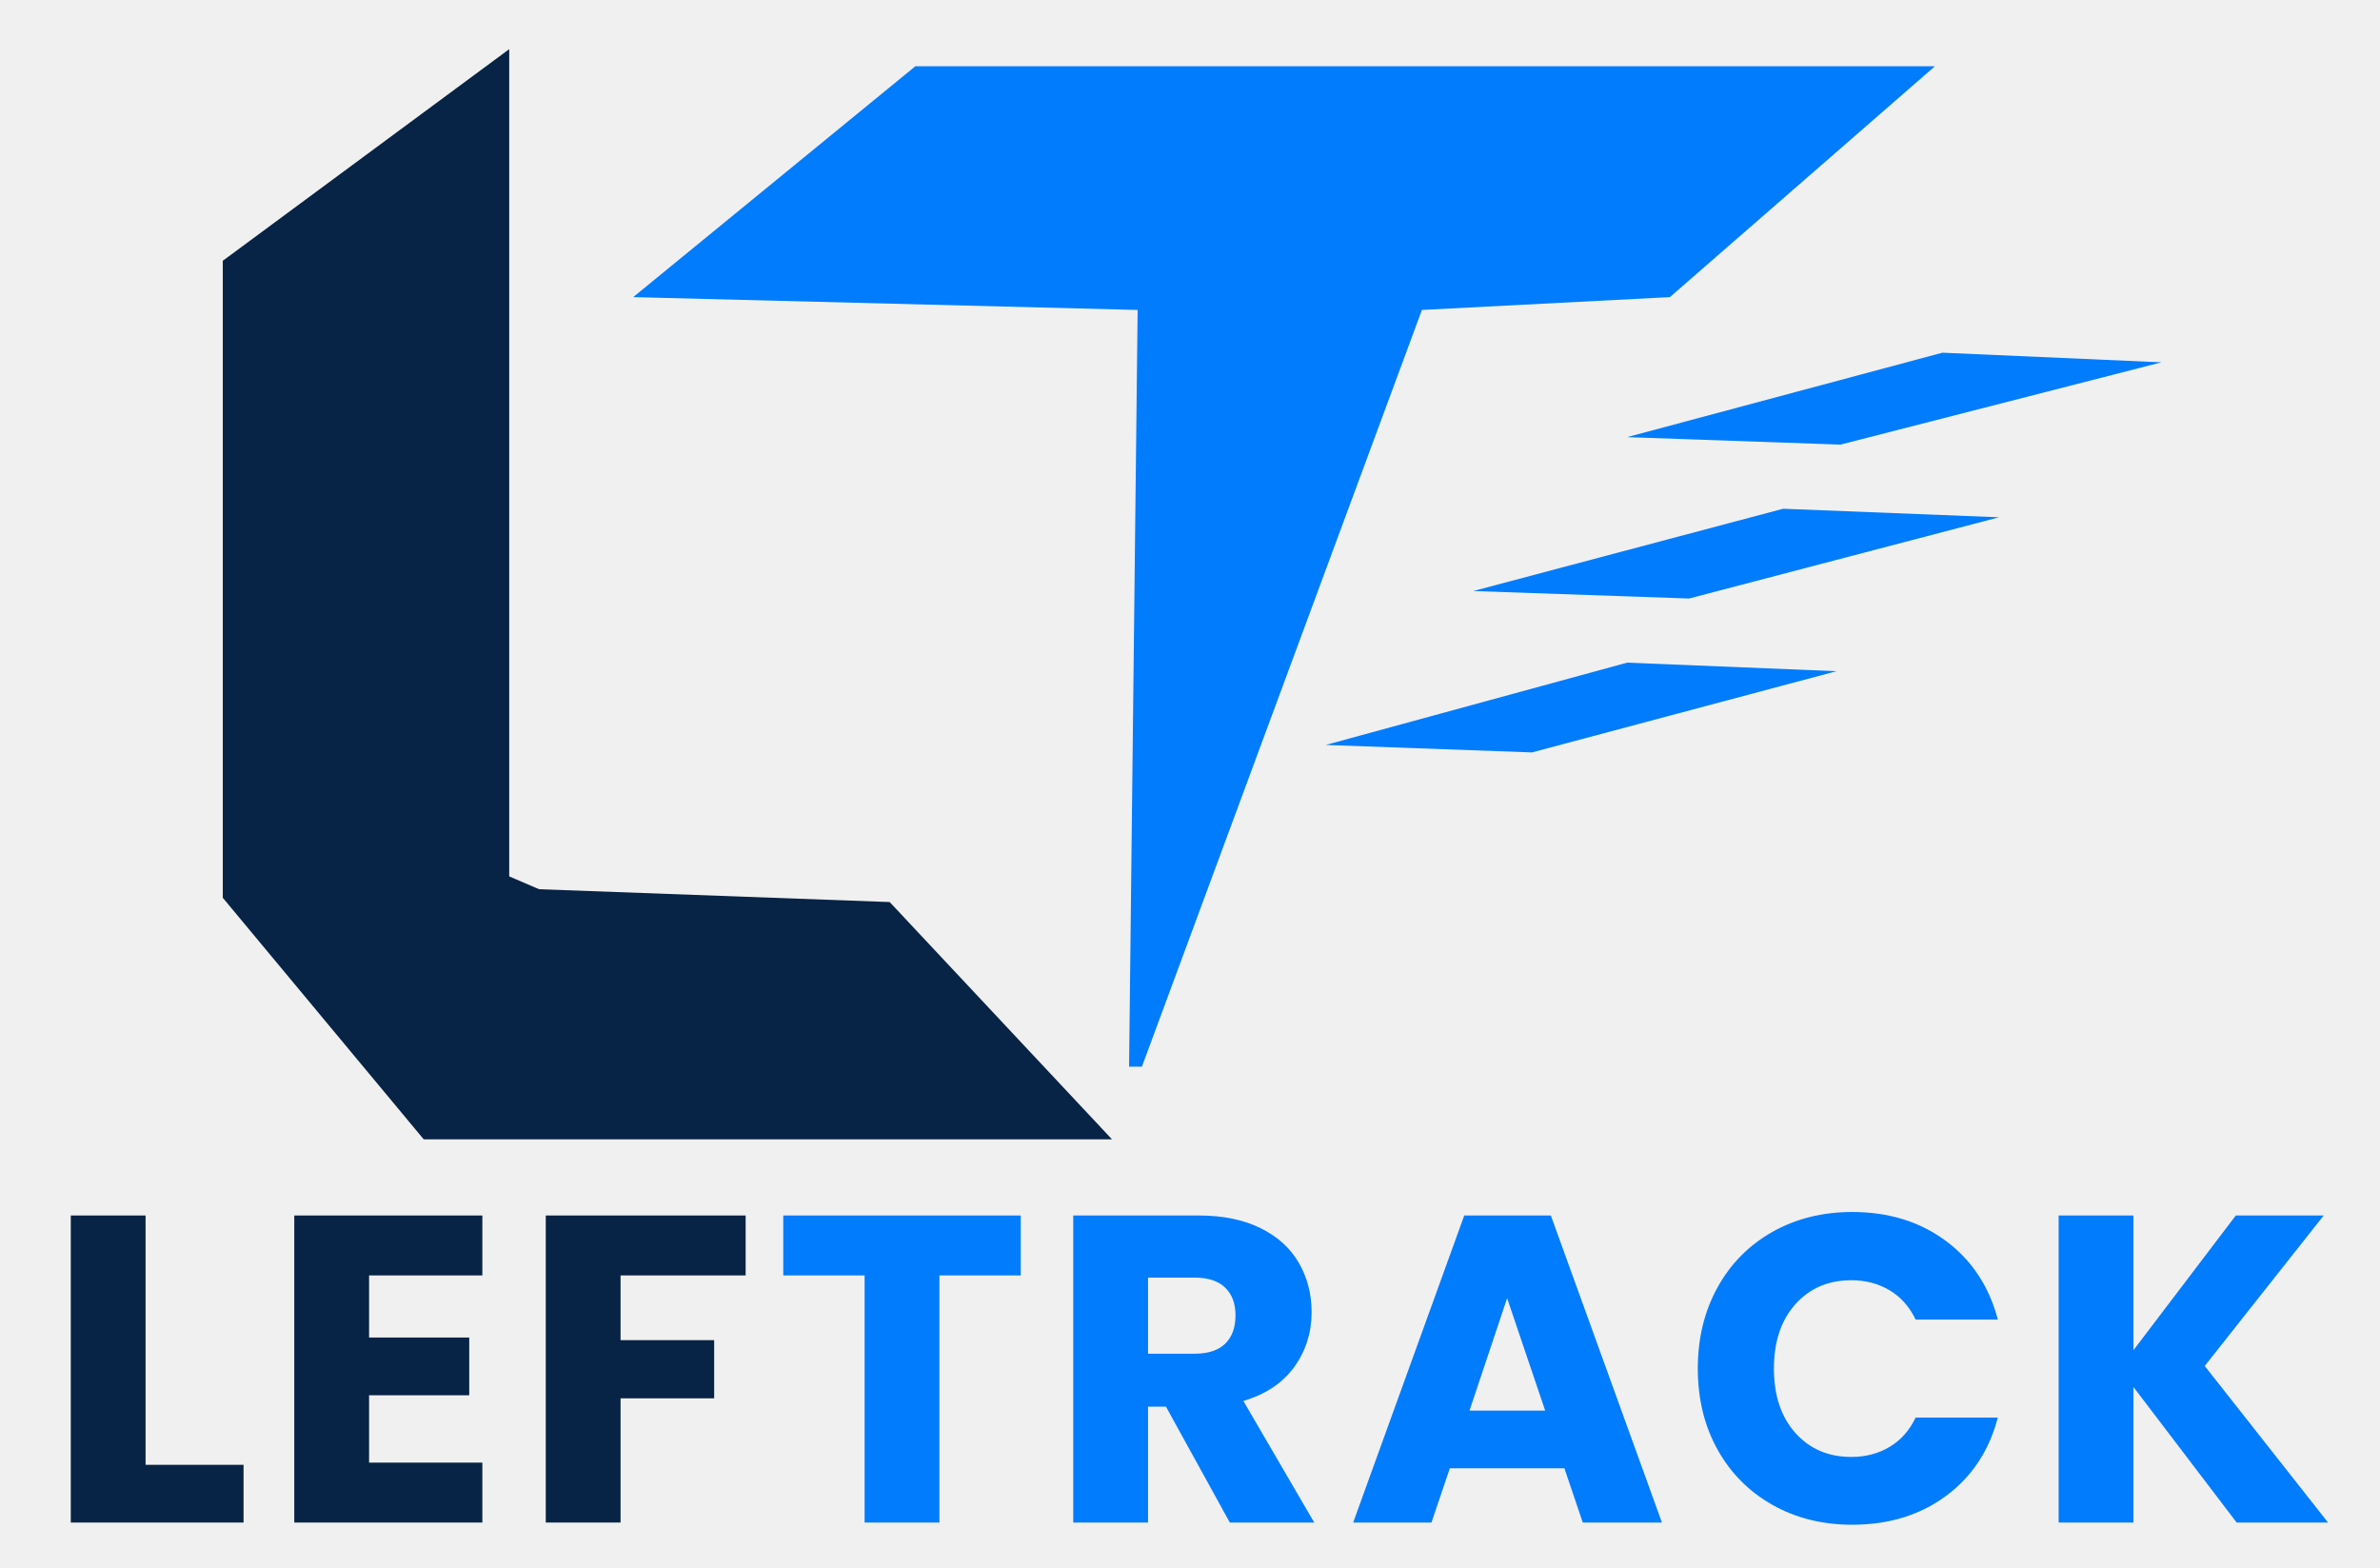
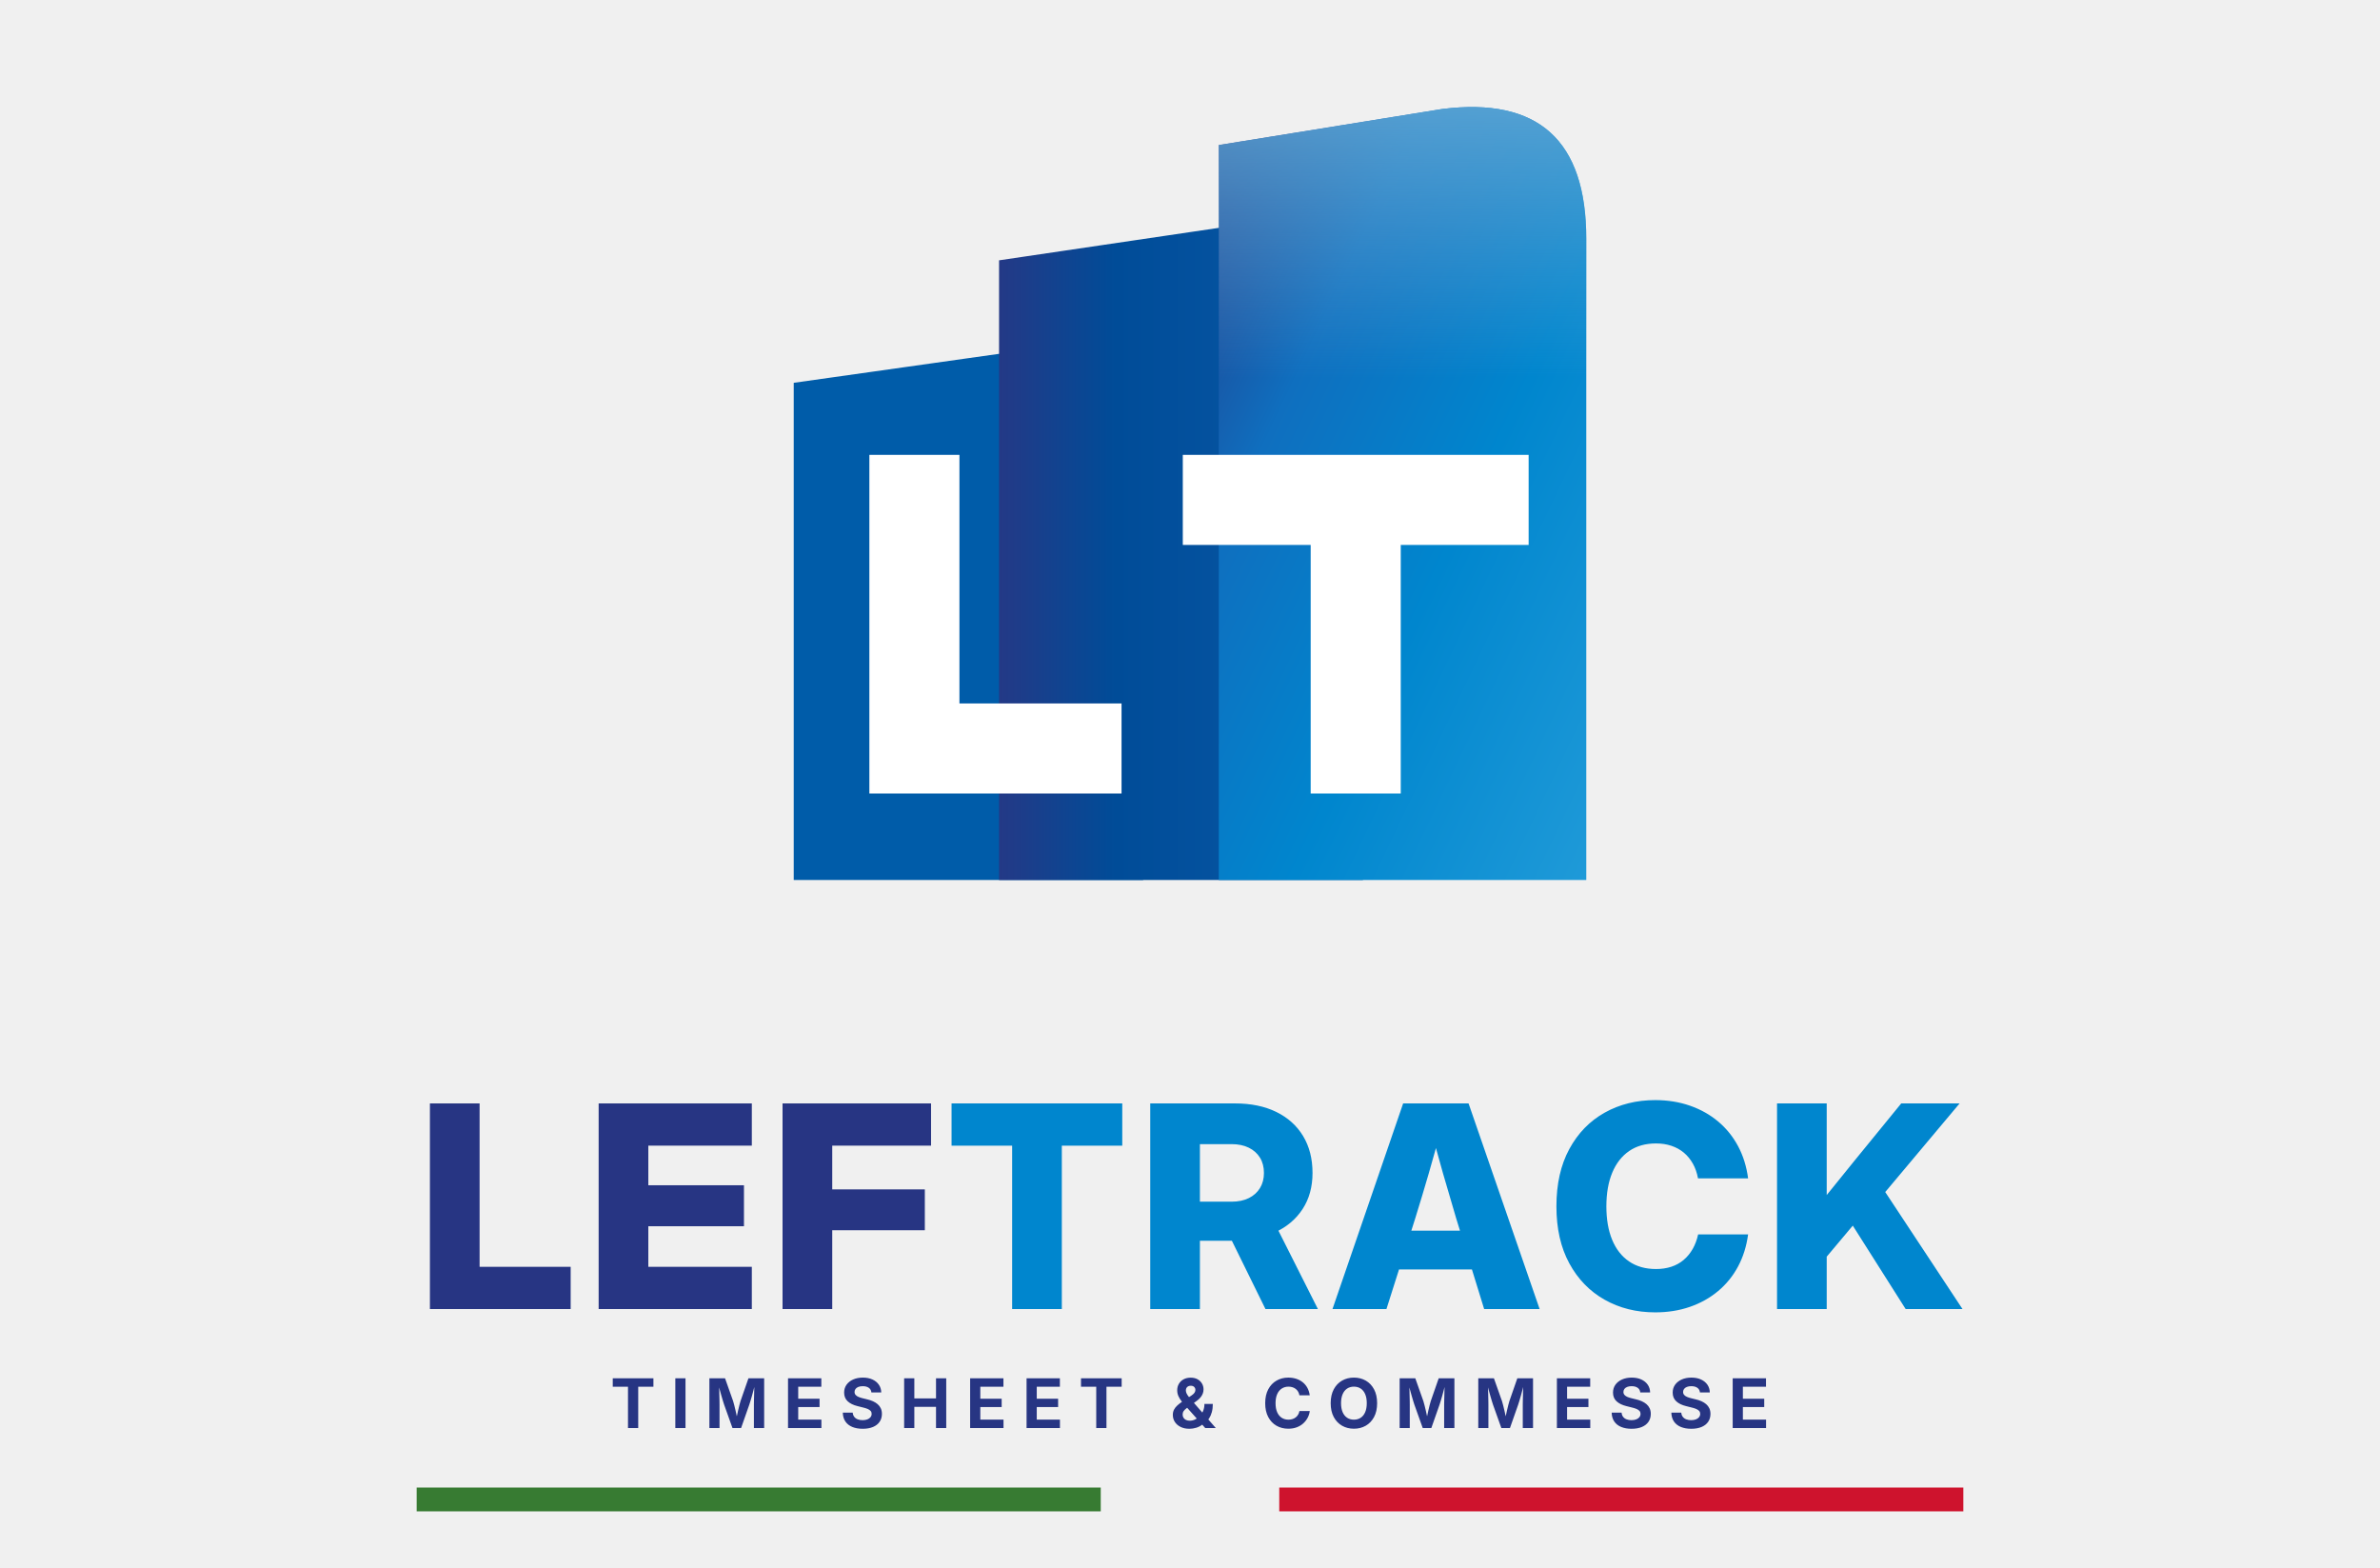
- <svg xmlns="http://www.w3.org/2000/svg" viewBox="0 0 1112.6 733.3" width="1113" height="733">
-   <g transform="translate(101.8,20)">
-     <polygon points="136,3 136,390 150,396 314,402 418,513 96,513 2,400 2,102" fill="#072345" />
-     <polygon points="326,11 803,11 679,119 563,125 432,479 426,479 430,125 194,119" fill="#007CFC" />
-     <polygon points="659,184.5 806.5,145 909,149.5 758.8,188" fill="#007CFC" />
-     <polygon points="587,256.5 732,218 833,222 688,260" fill="#007CFC" />
-     <polygon points="518,328.5 659,290 757,294 614.5,332" fill="#007CFC" />
+ <svg xmlns="http://www.w3.org/2000/svg" viewBox="0 0 1600 1054" width="1600" height="1054">
+   <defs>
+     <linearGradient id="lp1" x1="0" y1="0" x2="1" y2="0">
+       <stop offset="0" stop-color="#005ca9" />
+       <stop offset="1" stop-color="#005ca9" />
+     </linearGradient>
+     <linearGradient id="lp2" x1="0" y1="0" x2="1" y2="0">
+       <stop offset="0" stop-color="#243986" />
+       <stop offset=".32" stop-color="#004c98" />
+       <stop offset="1" stop-color="#0a5aa8" />
+     </linearGradient>
+     <linearGradient id="lp3" x1="0" y1="0" x2="1" y2="1">
+       <stop offset="0" stop-color="#243986" />
+       <stop offset=".28" stop-color="#0f6fbf" />
+       <stop offset=".6" stop-color="#0086ce" />
+       <stop offset="1" stop-color="#1f9ad8" />
+     </linearGradient>
+     <linearGradient id="lhl" x1="0" y1="0" x2="0" y2="1">
+       <stop offset="0" stop-color="#5fa7d5" stop-opacity=".85" />
+       <stop offset=".35" stop-color="#5fa7d5" stop-opacity="0" />
+     </linearGradient>
+   </defs>
+   <g transform="translate(490.0 20) scale(1.210938)">
+     <path d="M36 196 L206 172 Q230 169 230 193 L230 472 L36 472 Z" fill="url(#lp1)" />
+     <path d="M150 128 L326 102 Q352 99 352 126 L352 472 L150 472 Z" fill="url(#lp2)" />
+     <path d="M272 64 L396 44 Q476 34 476 116 L476 472 L272 472 Z" fill="url(#lp3)" />
+     <path d="M272 64 L396 44 Q476 34 476 116 L476 472 L272 472 Z" fill="url(#lhl)" />
+     <path d="M78 236 h50 v138 h90 v50 h-140 Z" fill="#fff" />
+     <path d="M252 236 h192 v50 h-71 v138 h-50 v-138 h-71 Z" fill="#fff" />
  </g>
-   <g transform="translate(20.0,567.0) scale(0.20462)">
-     <g transform="scale(1,-1) translate(0,-710)">
-       <g fill="#072345">
-         <path transform="translate(0,0)" d="M233 132H457V0H62V702H233Z" />
-         <path transform="translate(511,0)" d="M233 565V423H462V291H233V137H492V0H62V702H492V565Z" />
-         <path transform="translate(1086,0)" d="M519 702V565H233V417H447V284H233V0H62V702Z" />
-       </g>
-       <g fill="#007CFC">
-         <path transform="translate(1667,0)" d="M567 702V565H381V0H210V565H24V702Z" />
-         <path transform="translate(2292,0)" d="M420 0 274 265H233V0H62V702H349Q432 702 490.5 673.0Q549 644 578.0 593.5Q607 543 607 481Q607 411 567.5 356.0Q528 301 451 278L613 0ZM233 386H339Q386 386 409.5 409.0Q433 432 433 474Q433 514 409.5 537.0Q386 560 339 560H233Z" />
-         <path transform="translate(2978,0)" d="M499 124H237L195 0H16L270 702H468L722 0H541ZM455 256 368 513 282 256Z" />
-         <path transform="translate(3749,0)" d="M386 710Q511 710 600.0 644.0Q689 578 719 464H531Q510 508 471.5 531.0Q433 554 384 554Q305 554 256.0 499.0Q207 444 207 352Q207 260 256.0 205.0Q305 150 384 150Q433 150 471.5 173.0Q510 196 531 240H719Q689 126 600.0 60.5Q511 -5 386 -5Q284 -5 203.5 40.5Q123 86 78.0 167.0Q33 248 33 352Q33 456 78.0 537.5Q123 619 203.5 664.5Q284 710 386 710Z" />
-         <path transform="translate(4545,0)" d="M469 0 233 310V0H62V702H233V394L467 702H668L396 358L678 0Z" />
-       </g>
-     </g>
-   </g>
+   <path d="M289.017 880.0V741.768H322.416V851.611H383.646V880.0Z M402.449 880.0V741.768H505.427V770.156H435.847V796.782H500.139V824.336H435.847V851.611H505.427V880.0Z M526.085 880.0V741.768H625.91V770.156H559.484V799.565H621.735V827.026H559.484V880.0Z" fill="#273583" />
+   <path d="M639.703 770.156V741.768H754.463V770.156H713.829V880.0H680.43V770.156Z M773.266 880.0V741.768H830.229Q846.279 741.768 857.968 747.473Q869.658 753.179 876.013 763.662Q882.368 774.146 882.368 788.525Q882.368 802.534 875.688 812.786Q869.008 823.037 856.948 828.557Q844.887 834.077 828.374 834.077H793.583V807.822H828.002Q834.682 807.822 839.553 805.41Q844.423 802.998 847.067 798.638Q849.711 794.277 849.711 788.525Q849.711 782.588 847.067 778.274Q844.423 773.96 839.553 771.548Q834.682 769.136 827.91 769.136H806.665V880.0ZM850.732 880.0 819.931 817.378H854.443L885.986 880.0Z M895.79 880.0 943.29 741.768H987.264L1035.042 880.0H997.748L979.007 819.233Q974.461 804.019 970.008 788.525Q965.555 773.032 960.917 754.941H969.916Q965.091 773.032 960.592 788.525Q956.092 804.019 951.361 819.233L932.064 880.0ZM928.353 853.374V827.305H1002.479V853.374Z M1112.756 882.227Q1093.831 882.227 1078.755 873.738Q1063.679 865.249 1055.005 849.292Q1046.331 833.335 1046.331 810.977Q1046.331 788.433 1055.005 772.429Q1063.679 756.426 1078.755 747.983Q1093.831 739.541 1112.756 739.541Q1125.374 739.541 1136.135 743.298Q1146.897 747.056 1155.107 753.967Q1163.318 760.879 1168.467 770.527Q1173.616 780.176 1175.193 792.144H1141.516Q1140.496 786.577 1138.037 782.217Q1135.579 777.856 1131.96 774.841Q1128.342 771.826 1123.611 770.249Q1118.879 768.672 1113.313 768.672Q1102.644 768.672 1095.222 773.774Q1087.8 778.877 1083.857 788.34Q1079.915 797.803 1079.915 810.977Q1079.915 824.058 1083.811 833.474Q1087.708 842.891 1095.176 847.993Q1102.644 853.096 1113.313 853.096Q1118.879 853.096 1123.564 851.565Q1128.25 850.034 1131.868 846.973Q1135.486 843.911 1137.944 839.597Q1140.403 835.283 1141.609 829.81H1175.193Q1173.616 841.685 1168.467 851.333Q1163.318 860.981 1155.061 867.893Q1146.804 874.805 1136.089 878.516Q1125.374 882.227 1112.756 882.227Z M1219.044 855.508V814.595Q1223.683 808.75 1228.415 802.905Q1233.146 797.061 1237.831 791.262Q1242.516 785.464 1247.248 779.619L1278.141 741.768H1317.384L1259.308 810.977H1256.432ZM1194.645 880.0V741.768H1228.043V775.908V813.203V828.975V880.0ZM1281.11 880.0 1243.537 820.718 1263.576 795.576 1319.333 880.0Z" fill="#0086ce" />
+   <path d="M411.941 932.216V926.533H439.276V932.216H429.056V960.0H422.183V932.216Z M460.843 926.533V960.0H453.993V926.533Z M476.908 960.0V926.533H487.419L492.855 941.896Q493.192 942.975 493.63 944.682Q494.068 946.389 494.517 948.365Q494.966 950.342 495.359 952.206Q495.752 954.07 496 955.44H494.674Q494.921 954.093 495.314 952.24Q495.708 950.387 496.157 948.41Q496.606 946.434 497.044 944.704Q497.482 942.975 497.819 941.896L503.165 926.533H513.721V960.0H506.826V944.21Q506.826 943.132 506.871 941.492Q506.916 939.853 506.96 937.955Q507.005 936.057 507.05 934.136Q507.095 932.216 507.118 930.509H507.544Q507.118 932.373 506.601 934.361Q506.084 936.349 505.557 938.213Q505.029 940.077 504.557 941.638Q504.085 943.199 503.749 944.21L498.201 960.0H492.428L486.791 944.21Q486.454 943.199 485.982 941.661Q485.51 940.122 484.982 938.258Q484.455 936.394 483.916 934.406Q483.376 932.418 482.882 930.509H483.421Q483.444 932.126 483.489 934.035Q483.534 935.944 483.59 937.865Q483.646 939.785 483.68 941.436Q483.713 943.087 483.713 944.21V960.0Z M529.763 960.0V926.533H552.157V932.216H536.614V940.302H550.966V945.895H536.614V954.317H552.202V960.0Z M579.968 960.494Q575.948 960.494 572.972 959.259Q569.996 958.023 568.333 955.598Q566.671 953.172 566.582 949.623H573.252Q573.387 951.308 574.263 952.442Q575.139 953.576 576.599 954.138Q578.059 954.699 579.901 954.699Q581.743 954.699 583.102 954.171Q584.46 953.644 585.224 952.678Q585.988 951.712 585.988 950.432Q585.988 949.286 585.303 948.511Q584.618 947.736 583.337 947.175Q582.057 946.613 580.215 946.187L576.532 945.266Q572.287 944.232 569.883 942.02Q567.48 939.808 567.48 936.169Q567.48 933.137 569.108 930.868Q570.737 928.6 573.578 927.342Q576.419 926.084 580.058 926.084Q583.764 926.084 586.527 927.353Q589.29 928.622 590.839 930.879Q592.389 933.137 592.434 936.079H585.808Q585.628 934.058 584.09 932.957Q582.551 931.856 579.991 931.856Q578.261 931.856 577.026 932.351Q575.791 932.845 575.139 933.721Q574.488 934.597 574.488 935.72Q574.488 936.955 575.24 937.775Q575.993 938.595 577.217 939.1Q578.441 939.605 579.856 939.942L582.888 940.684Q585 941.155 586.819 941.964Q588.638 942.772 590.008 943.952Q591.378 945.131 592.131 946.748Q592.883 948.365 592.883 950.477Q592.883 953.509 591.356 955.766Q589.829 958.023 586.931 959.259Q584.034 960.494 579.968 960.494Z M607.825 960.0V926.533H614.675V940.055H629.252V926.533H636.125V960.0H629.252V945.737H614.675V960.0Z M652.19 960.0V926.533H674.583V932.216H659.041V940.302H673.393V945.895H659.041V954.317H674.628V960.0Z M690.131 960.0V926.533H712.525V932.216H696.982V940.302H711.334V945.895H696.982V954.317H712.57V960.0Z M726.725 932.216V926.533H754.06V932.216H743.84V960.0H736.967V932.216Z  M799.643 960.494Q796.184 960.494 793.668 959.236Q791.153 957.979 789.805 955.867Q788.458 953.756 788.458 951.173Q788.458 949.151 789.255 947.624Q790.052 946.097 791.479 944.805Q792.905 943.514 794.769 942.233L801.148 938.011Q801.844 937.562 802.406 936.989Q802.967 936.416 803.293 935.753Q803.619 935.091 803.619 934.327Q803.619 933.182 802.81 932.373Q802.001 931.564 800.497 931.564Q799.508 931.564 798.767 931.946Q798.026 932.328 797.622 933.024Q797.217 933.721 797.217 934.664Q797.217 935.765 797.768 936.854Q798.318 937.943 799.284 939.134Q800.25 940.324 801.507 941.784L817.342 960.0H810.245L797.083 945.243Q795.69 943.648 794.387 942.031Q793.084 940.414 792.242 938.583Q791.4 936.753 791.4 934.597Q791.4 932.193 792.523 930.273Q793.646 928.353 795.679 927.241Q797.711 926.129 800.452 926.129Q803.125 926.129 805.056 927.196Q806.988 928.263 808.043 930.048Q809.099 931.834 809.099 934.013Q809.099 935.562 808.549 936.933Q807.999 938.303 807.01 939.471Q806.022 940.639 804.652 941.649L797.824 946.568Q796.454 947.579 795.746 948.579Q795.039 949.578 795.039 950.903Q795.039 952.161 795.645 953.104Q796.251 954.048 797.33 954.553Q798.408 955.059 799.845 955.059Q801.665 955.059 803.417 954.25Q805.168 953.441 806.595 951.948Q808.021 950.454 808.863 948.376Q809.706 946.299 809.706 943.783H815.343Q815.343 946.883 814.669 949.32Q813.996 951.757 812.828 953.531Q811.66 955.306 810.177 956.429L808.448 957.552Q806.606 959.057 804.248 959.775Q801.889 960.494 799.643 960.494Z  M866.092 960.449Q861.645 960.449 858.13 958.428Q854.615 956.406 852.582 952.565Q850.549 948.725 850.549 943.289Q850.549 937.831 852.593 933.979Q854.637 930.127 858.164 928.105Q861.69 926.084 866.092 926.084Q868.945 926.084 871.404 926.881Q873.864 927.679 875.773 929.206Q877.682 930.733 878.895 932.946Q880.108 935.158 880.49 937.966H873.549Q873.325 936.596 872.685 935.529Q872.044 934.462 871.09 933.709Q870.135 932.957 868.9 932.564Q867.665 932.171 866.227 932.171Q863.622 932.171 861.645 933.474Q859.668 934.776 858.59 937.258Q857.512 939.74 857.512 943.289Q857.512 946.905 858.613 949.376Q859.713 951.847 861.667 953.104Q863.622 954.362 866.205 954.362Q867.642 954.362 868.866 953.969Q870.09 953.576 871.067 952.824Q872.044 952.071 872.685 950.993Q873.325 949.915 873.572 948.567H880.512Q880.243 950.881 879.131 953.015Q878.019 955.148 876.177 956.833Q874.335 958.518 871.797 959.483Q869.259 960.449 866.092 960.449Z M910.188 960.449Q905.763 960.449 902.226 958.428Q898.688 956.406 896.633 952.565Q894.578 948.725 894.578 943.289Q894.578 937.831 896.633 933.979Q898.688 930.127 902.226 928.105Q905.763 926.084 910.188 926.084Q914.635 926.084 918.162 928.105Q921.688 930.127 923.743 933.979Q925.798 937.831 925.798 943.289Q925.798 948.725 923.743 952.565Q921.688 956.406 918.162 958.428Q914.635 960.449 910.188 960.449ZM910.188 954.362Q912.793 954.362 914.736 953.093Q916.679 951.824 917.757 949.342Q918.835 946.86 918.835 943.289Q918.835 939.673 917.757 937.191Q916.679 934.709 914.736 933.44Q912.793 932.171 910.188 932.171Q907.605 932.171 905.651 933.451Q903.697 934.731 902.619 937.213Q901.541 939.695 901.541 943.289Q901.541 946.86 902.619 949.331Q903.697 951.802 905.651 953.082Q907.605 954.362 910.188 954.362Z M940.942 960.0V926.533H951.454L956.889 941.896Q957.226 942.975 957.664 944.682Q958.102 946.389 958.551 948.365Q959 950.342 959.394 952.206Q959.787 954.07 960.034 955.44H958.708Q958.956 954.093 959.349 952.24Q959.742 950.387 960.191 948.41Q960.64 946.434 961.078 944.704Q961.516 942.975 961.853 941.896L967.199 926.533H977.755V960.0H970.86V944.21Q970.86 943.132 970.905 941.492Q970.95 939.853 970.995 937.955Q971.04 936.057 971.084 934.136Q971.129 932.216 971.152 930.509H971.579Q971.152 932.373 970.635 934.361Q970.119 936.349 969.591 938.213Q969.063 940.077 968.591 941.638Q968.12 943.199 967.783 944.21L962.235 960.0H956.462L950.825 944.21Q950.488 943.199 950.016 941.661Q949.544 940.122 949.017 938.258Q948.489 936.394 947.95 934.406Q947.411 932.418 946.917 930.509H947.456Q947.478 932.126 947.523 934.035Q947.568 935.944 947.624 937.865Q947.68 939.785 947.714 941.436Q947.748 943.087 947.748 944.21V960.0Z M993.797 960.0V926.533H1004.309L1009.745 941.896Q1010.082 942.975 1010.52 944.682Q1010.958 946.389 1011.407 948.365Q1011.856 950.342 1012.249 952.206Q1012.642 954.07 1012.889 955.44H1011.564Q1011.811 954.093 1012.204 952.24Q1012.597 950.387 1013.046 948.41Q1013.496 946.434 1013.934 944.704Q1014.372 942.975 1014.708 941.896L1020.054 926.533H1030.611V960.0H1023.715V944.21Q1023.715 943.132 1023.76 941.492Q1023.805 939.853 1023.85 937.955Q1023.895 936.057 1023.94 934.136Q1023.985 932.216 1024.007 930.509H1024.434Q1024.007 932.373 1023.491 934.361Q1022.974 936.349 1022.446 938.213Q1021.918 940.077 1021.447 941.638Q1020.975 943.199 1020.638 944.21L1015.09 960.0H1009.318L1003.68 944.21Q1003.343 943.199 1002.872 941.661Q1002.4 940.122 1001.872 938.258Q1001.344 936.394 1000.805 934.406Q1000.266 932.418 999.772 930.509H1000.311Q1000.333 932.126 1000.378 934.035Q1000.423 935.944 1000.479 937.865Q1000.536 939.785 1000.569 941.436Q1000.603 943.087 1000.603 944.21V960.0Z M1046.653 960.0V926.533H1069.046V932.216H1053.503V940.302H1067.856V945.895H1053.503V954.317H1069.091V960.0Z M1096.858 960.494Q1092.837 960.494 1089.861 959.259Q1086.885 958.023 1085.223 955.598Q1083.561 953.172 1083.471 949.623H1090.142Q1090.277 951.308 1091.153 952.442Q1092.029 953.576 1093.489 954.138Q1094.949 954.699 1096.791 954.699Q1098.632 954.699 1099.991 954.171Q1101.35 953.644 1102.114 952.678Q1102.877 951.712 1102.877 950.432Q1102.877 949.286 1102.192 948.511Q1101.507 947.736 1100.227 947.175Q1098.947 946.613 1097.105 946.187L1093.421 945.266Q1089.176 944.232 1086.773 942.02Q1084.37 939.808 1084.37 936.169Q1084.37 933.137 1085.998 930.868Q1087.626 928.6 1090.468 927.342Q1093.309 926.084 1096.948 926.084Q1100.654 926.084 1103.417 927.353Q1106.179 928.622 1107.729 930.879Q1109.279 933.137 1109.324 936.079H1102.698Q1102.518 934.058 1100.979 932.957Q1099.441 931.856 1096.88 931.856Q1095.151 931.856 1093.916 932.351Q1092.68 932.845 1092.029 933.721Q1091.377 934.597 1091.377 935.72Q1091.377 936.955 1092.13 937.775Q1092.882 938.595 1094.106 939.1Q1095.331 939.605 1096.746 939.942L1099.778 940.684Q1101.889 941.155 1103.708 941.964Q1105.528 942.772 1106.898 943.952Q1108.268 945.131 1109.021 946.748Q1109.773 948.365 1109.773 950.477Q1109.773 953.509 1108.246 955.766Q1106.718 958.023 1103.821 959.259Q1100.923 960.494 1096.858 960.494Z M1136.978 960.494Q1132.958 960.494 1129.981 959.259Q1127.005 958.023 1125.343 955.598Q1123.681 953.172 1123.591 949.623H1130.262Q1130.397 951.308 1131.273 952.442Q1132.149 953.576 1133.609 954.138Q1135.069 954.699 1136.911 954.699Q1138.752 954.699 1140.111 954.171Q1141.47 953.644 1142.234 952.678Q1142.998 951.712 1142.998 950.432Q1142.998 949.286 1142.312 948.511Q1141.627 947.736 1140.347 947.175Q1139.067 946.613 1137.225 946.187L1133.542 945.266Q1129.296 944.232 1126.893 942.02Q1124.49 939.808 1124.49 936.169Q1124.49 933.137 1126.118 930.868Q1127.747 928.6 1130.588 927.342Q1133.429 926.084 1137.068 926.084Q1140.774 926.084 1143.537 927.353Q1146.299 928.622 1147.849 930.879Q1149.399 933.137 1149.444 936.079H1142.818Q1142.638 934.058 1141.1 932.957Q1139.561 931.856 1137 931.856Q1135.271 931.856 1134.036 932.351Q1132.8 932.845 1132.149 933.721Q1131.498 934.597 1131.498 935.72Q1131.498 936.955 1132.25 937.775Q1133.002 938.595 1134.227 939.1Q1135.451 939.605 1136.866 939.942L1139.898 940.684Q1142.009 941.155 1143.829 941.964Q1145.648 942.772 1147.018 943.952Q1148.388 945.131 1149.141 946.748Q1149.893 948.365 1149.893 950.477Q1149.893 953.509 1148.366 955.766Q1146.838 958.023 1143.941 959.259Q1141.043 960.494 1136.978 960.494Z M1164.834 960.0V926.533H1187.228V932.216H1171.685V940.302H1186.038V945.895H1171.685V954.317H1187.273V960.0Z" fill="#273583" />
+   <rect x="280.111" y="1000" width="459.889" height="16" fill="#377b32" />
+   <rect x="860.0" y="1000" width="459.889" height="16" fill="#ce132d" />
</svg>
